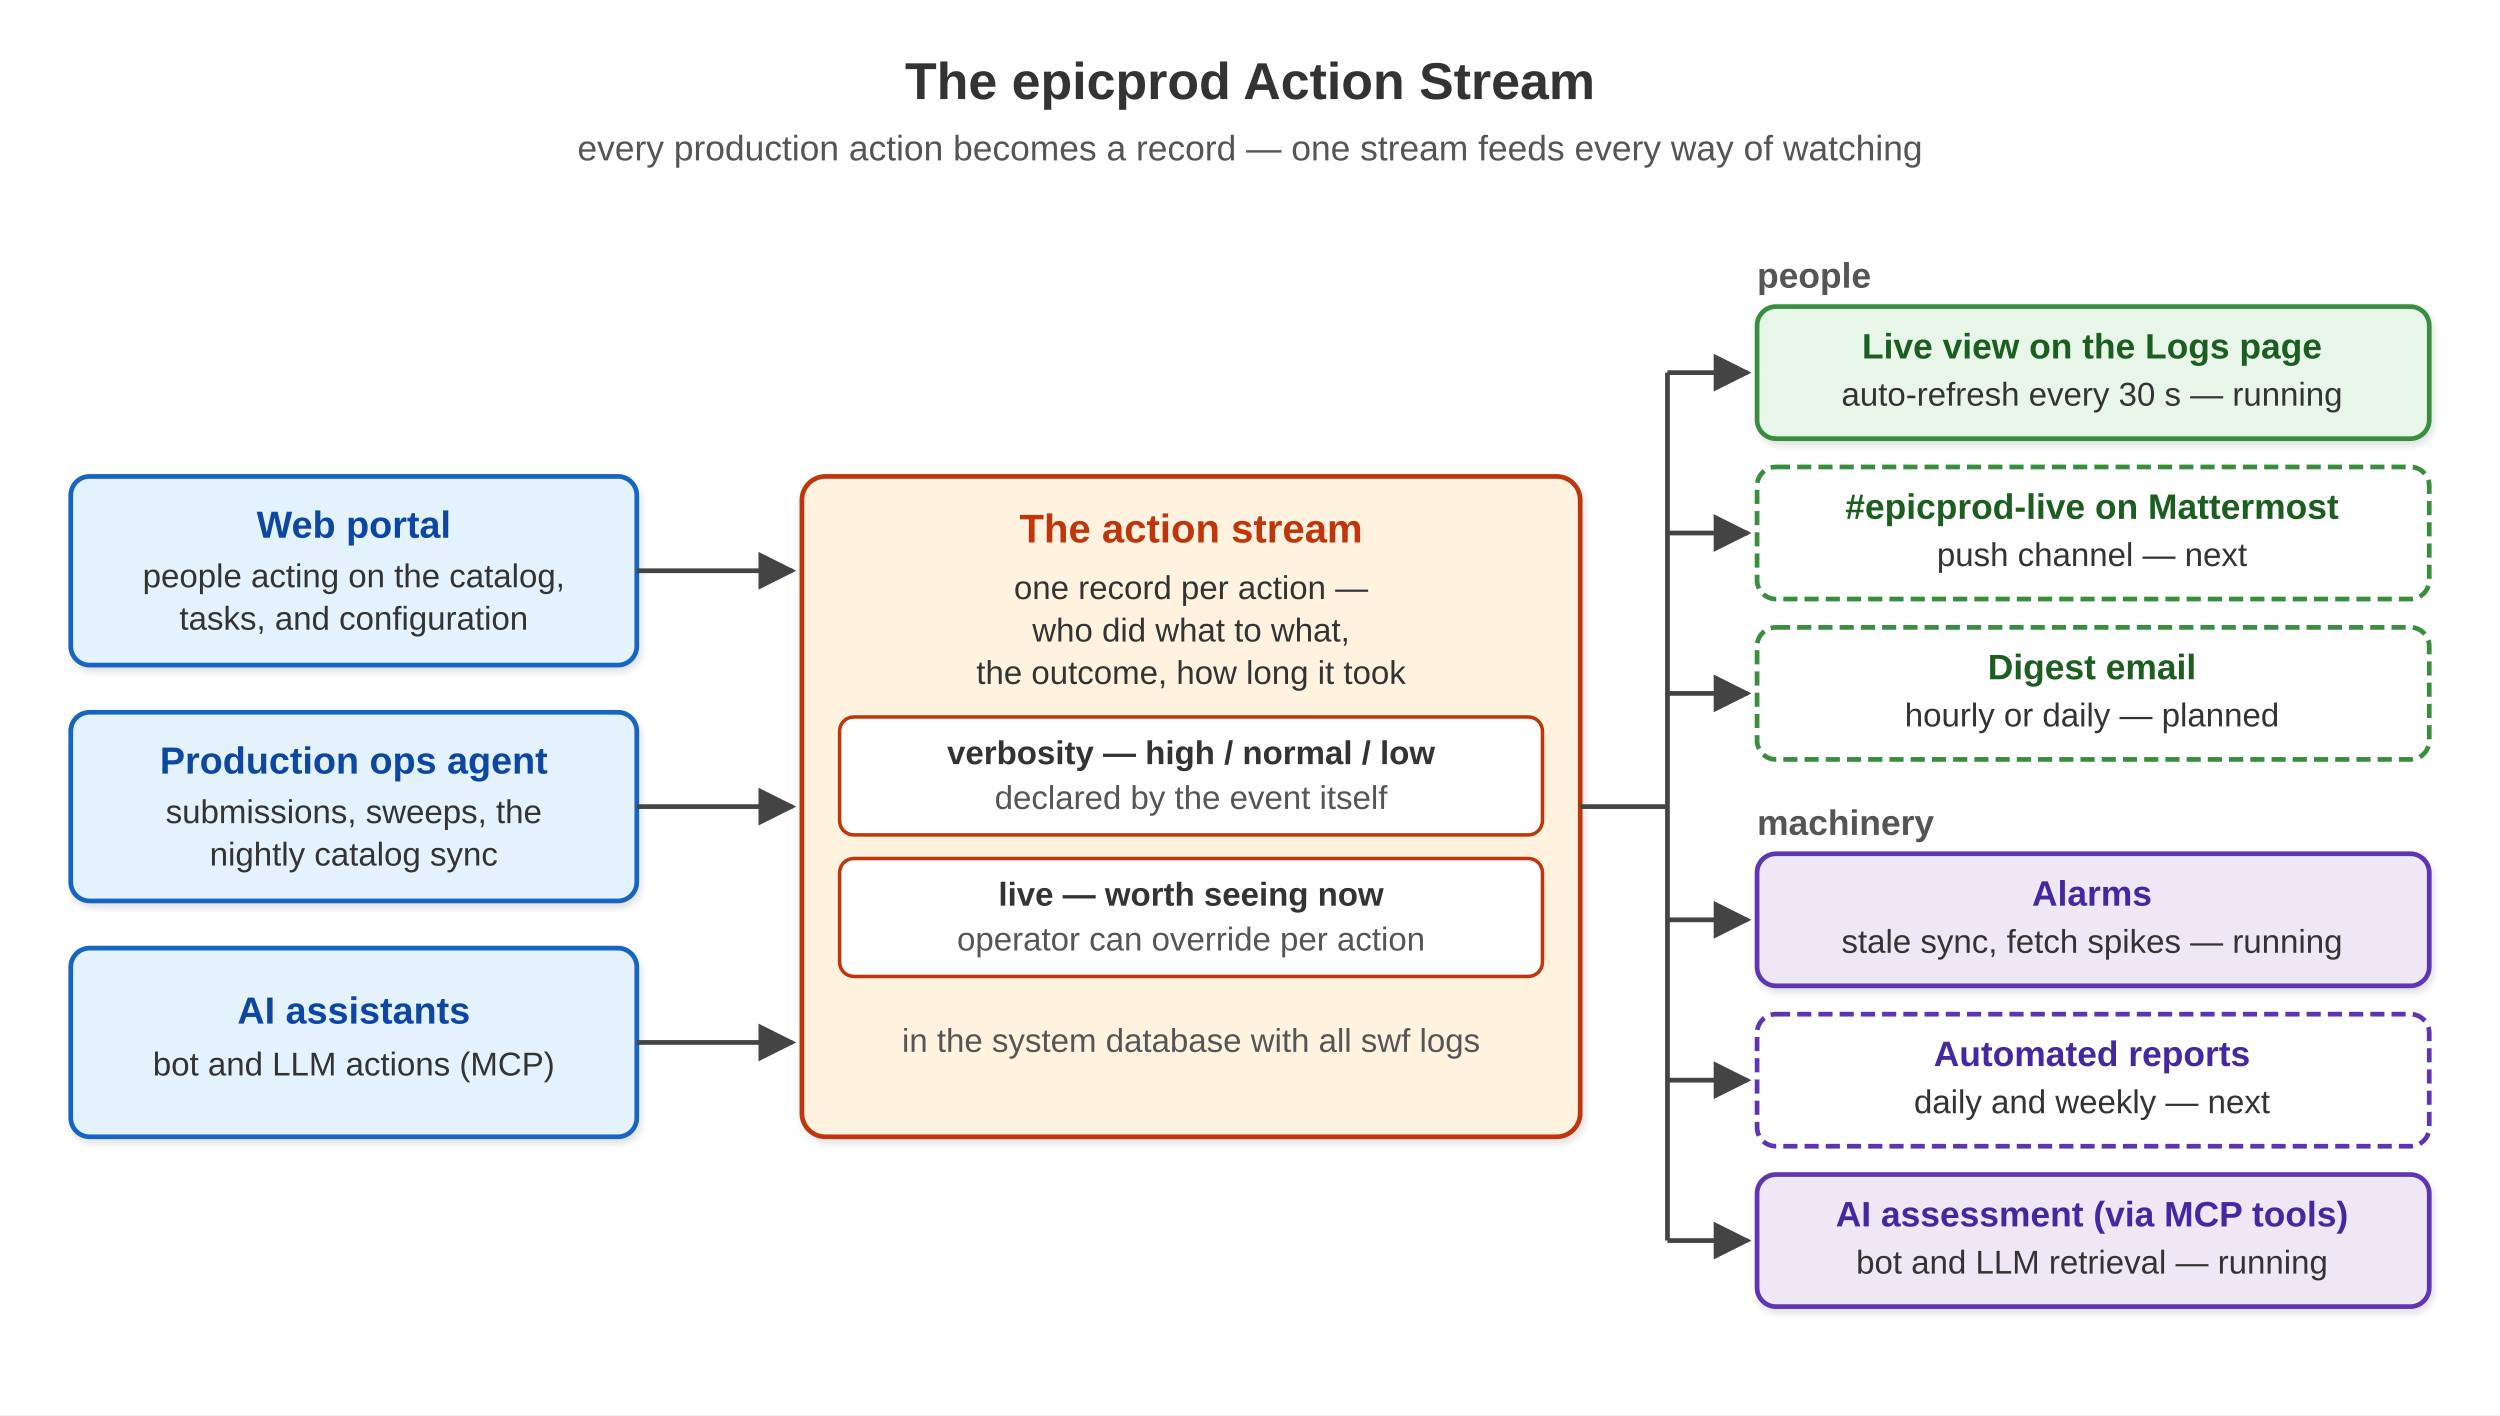
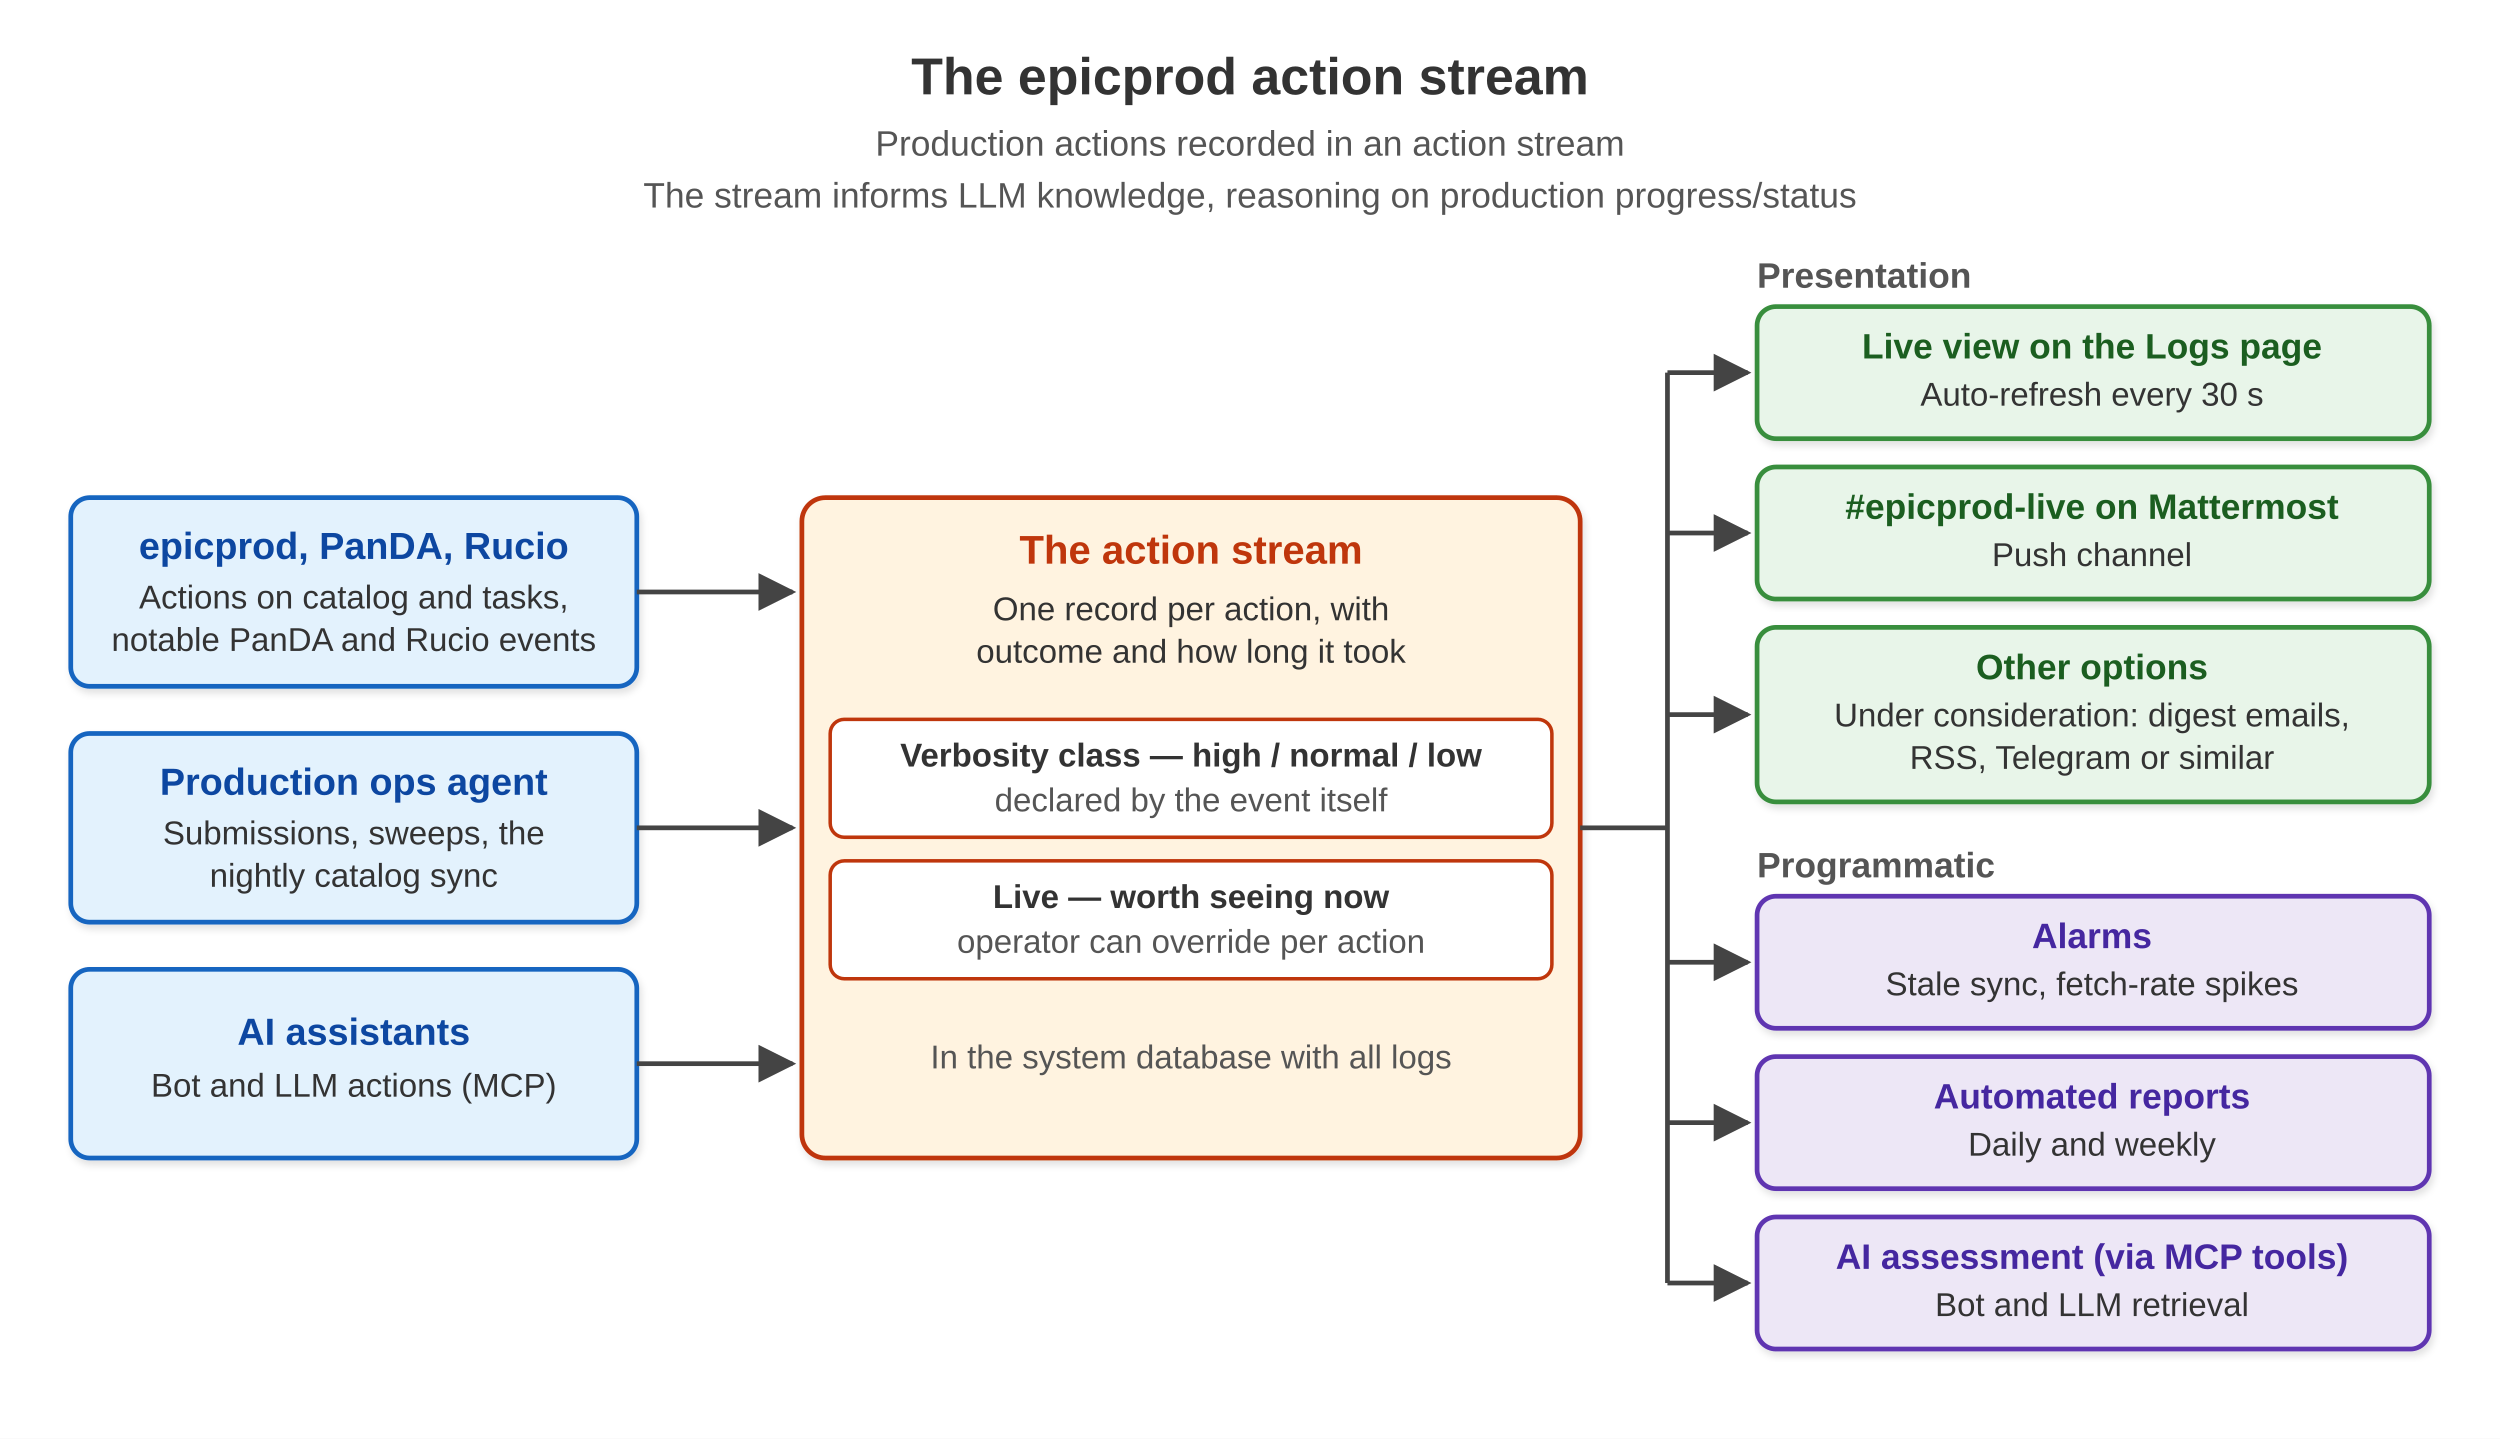
- <svg xmlns="http://www.w3.org/2000/svg" viewBox="0 0 1060 600" font-family="Arial, Helvetica, sans-serif" font-size="15">
+ <svg xmlns="http://www.w3.org/2000/svg" viewBox="0 0 1060 610" font-family="Arial, Helvetica, sans-serif" font-size="15">
  <defs>
    <marker id="arrow" viewBox="0 0 10 10" refX="9" refY="5" markerWidth="8" markerHeight="8" orient="auto">
      <path d="M0,0 L10,5 L0,10 z" fill="#444" />
    </marker>
    <filter id="shadow" x="-10%" y="-10%" width="120%" height="120%">
      <feDropShadow dx="1" dy="2" stdDeviation="1.5" flood-opacity="0.12" />
    </filter>
  </defs>
-   <rect width="1060" height="600" fill="#ffffff" />
-   <text x="530" y="42" text-anchor="middle" font-size="22" font-weight="bold" fill="#333">The epicprod Action Stream</text>
-   <text x="530" y="68" text-anchor="middle" font-size="15" fill="#555">every production action becomes a record — one stream feeds every way of watching</text>
-   <rect x="30" y="202" width="240" height="80" rx="8" fill="#e3f2fd" stroke="#1565c0" stroke-width="2" filter="url(#shadow)" />
-   <text x="150" y="228" text-anchor="middle" font-size="16" font-weight="bold" fill="#0d47a1">Web portal</text>
-   <text x="150" y="249" text-anchor="middle" font-size="14" fill="#333">people acting on the catalog,</text>
-   <text x="150" y="267" text-anchor="middle" font-size="14" fill="#333">tasks, and configuration</text>
-   <rect x="30" y="302" width="240" height="80" rx="8" fill="#e3f2fd" stroke="#1565c0" stroke-width="2" filter="url(#shadow)" />
-   <text x="150" y="328" text-anchor="middle" font-size="16" font-weight="bold" fill="#0d47a1">Production ops agent</text>
-   <text x="150" y="349" text-anchor="middle" font-size="14" fill="#333">submissions, sweeps, the</text>
-   <text x="150" y="367" text-anchor="middle" font-size="14" fill="#333">nightly catalog sync</text>
-   <rect x="30" y="402" width="240" height="80" rx="8" fill="#e3f2fd" stroke="#1565c0" stroke-width="2" filter="url(#shadow)" />
-   <text x="150" y="434" text-anchor="middle" font-size="16" font-weight="bold" fill="#0d47a1">AI assistants</text>
-   <text x="150" y="456" text-anchor="middle" font-size="14" fill="#333">bot and LLM actions (MCP)</text>
-   <line x1="270" y1="242" x2="336" y2="242" stroke="#444" stroke-width="2" marker-end="url(#arrow)" />
-   <line x1="270" y1="342" x2="336" y2="342" stroke="#444" stroke-width="2" marker-end="url(#arrow)" />
-   <line x1="270" y1="442" x2="336" y2="442" stroke="#444" stroke-width="2" marker-end="url(#arrow)" />
-   <rect x="340" y="202" width="330" height="280" rx="10" fill="#fff3e0" stroke="#bf360c" stroke-width="2" filter="url(#shadow)" />
-   <text x="505" y="230" text-anchor="middle" font-size="17" font-weight="bold" fill="#bf360c">The action stream</text>
-   <text x="505" y="254" text-anchor="middle" font-size="14" fill="#333">one record per action —</text>
-   <text x="505" y="272" text-anchor="middle" font-size="14" fill="#333">who did what to what,</text>
-   <text x="505" y="290" text-anchor="middle" font-size="14" fill="#333">the outcome, how long it took</text>
-   <rect x="356" y="304" width="298" height="50" rx="6" fill="#ffffff" stroke="#bf360c" stroke-width="1.5" />
-   <text x="505" y="324" text-anchor="middle" font-size="14" font-weight="bold" fill="#333">verbosity — high / normal / low</text>
-   <text x="505" y="343" text-anchor="middle" font-size="14" fill="#555">declared by the event itself</text>
-   <rect x="356" y="364" width="298" height="50" rx="6" fill="#ffffff" stroke="#bf360c" stroke-width="1.5" />
-   <text x="505" y="384" text-anchor="middle" font-size="14" font-weight="bold" fill="#333">live — worth seeing now</text>
-   <text x="505" y="403" text-anchor="middle" font-size="14" fill="#555">operator can override per action</text>
-   <text x="505" y="446" text-anchor="middle" font-size="14" fill="#555">in the system database with all swf logs</text>
-   <line x1="670" y1="342" x2="707" y2="342" stroke="#444" stroke-width="2" />
-   <line x1="707" y1="158" x2="707" y2="526" stroke="#444" stroke-width="2" />
+   <rect width="1060" height="610" fill="#ffffff" />
+   <text x="530" y="40" text-anchor="middle" font-size="22" font-weight="bold" fill="#333">The epicprod action stream</text>
+   <text x="530" y="66" text-anchor="middle" font-size="15" fill="#555">Production actions recorded in an action stream</text>
+   <text x="530" y="88" text-anchor="middle" font-size="15" fill="#555">The stream informs LLM knowledge, reasoning on production progress/status</text>
+   <rect x="30" y="211" width="240" height="80" rx="8" fill="#e3f2fd" stroke="#1565c0" stroke-width="2" filter="url(#shadow)" />
+   <text x="150" y="237" text-anchor="middle" font-size="16" font-weight="bold" fill="#0d47a1">epicprod, PanDA, Rucio</text>
+   <text x="150" y="258" text-anchor="middle" font-size="14" fill="#333">Actions on catalog and tasks,</text>
+   <text x="150" y="276" text-anchor="middle" font-size="14" fill="#333">notable PanDA and Rucio events</text>
+   <rect x="30" y="311" width="240" height="80" rx="8" fill="#e3f2fd" stroke="#1565c0" stroke-width="2" filter="url(#shadow)" />
+   <text x="150" y="337" text-anchor="middle" font-size="16" font-weight="bold" fill="#0d47a1">Production ops agent</text>
+   <text x="150" y="358" text-anchor="middle" font-size="14" fill="#333">Submissions, sweeps, the</text>
+   <text x="150" y="376" text-anchor="middle" font-size="14" fill="#333">nightly catalog sync</text>
+   <rect x="30" y="411" width="240" height="80" rx="8" fill="#e3f2fd" stroke="#1565c0" stroke-width="2" filter="url(#shadow)" />
+   <text x="150" y="443" text-anchor="middle" font-size="16" font-weight="bold" fill="#0d47a1">AI assistants</text>
+   <text x="150" y="465" text-anchor="middle" font-size="14" fill="#333">Bot and LLM actions (MCP)</text>
+   <line x1="270" y1="251" x2="336" y2="251" stroke="#444" stroke-width="2" marker-end="url(#arrow)" />
+   <line x1="270" y1="351" x2="336" y2="351" stroke="#444" stroke-width="2" marker-end="url(#arrow)" />
+   <line x1="270" y1="451" x2="336" y2="451" stroke="#444" stroke-width="2" marker-end="url(#arrow)" />
+   <rect x="340" y="211" width="330" height="280" rx="10" fill="#fff3e0" stroke="#bf360c" stroke-width="2" filter="url(#shadow)" />
+   <text x="505" y="239" text-anchor="middle" font-size="17" font-weight="bold" fill="#bf360c">The action stream</text>
+   <text x="505" y="263" text-anchor="middle" font-size="14" fill="#333">One record per action, with</text>
+   <text x="505" y="281" text-anchor="middle" font-size="14" fill="#333">outcome and how long it took</text>
+   <rect x="352" y="305" width="306" height="50" rx="6" fill="#ffffff" stroke="#bf360c" stroke-width="1.5" />
+   <text x="505" y="325" text-anchor="middle" font-size="14" font-weight="bold" fill="#333">Verbosity class — high / normal / low</text>
+   <text x="505" y="344" text-anchor="middle" font-size="14" fill="#555">declared by the event itself</text>
+   <rect x="352" y="365" width="306" height="50" rx="6" fill="#ffffff" stroke="#bf360c" stroke-width="1.5" />
+   <text x="505" y="385" text-anchor="middle" font-size="14" font-weight="bold" fill="#333">Live — worth seeing now</text>
+   <text x="505" y="404" text-anchor="middle" font-size="14" fill="#555">operator can override per action</text>
+   <text x="505" y="453" text-anchor="middle" font-size="14" fill="#555">In the system database with all logs</text>
+   <line x1="670" y1="351" x2="707" y2="351" stroke="#444" stroke-width="2" />
+   <line x1="707" y1="158" x2="707" y2="544" stroke="#444" stroke-width="2" />
  <line x1="707" y1="158" x2="741" y2="158" stroke="#444" stroke-width="2" marker-end="url(#arrow)" />
  <line x1="707" y1="226" x2="741" y2="226" stroke="#444" stroke-width="2" marker-end="url(#arrow)" />
-   <line x1="707" y1="294" x2="741" y2="294" stroke="#444" stroke-width="2" marker-end="url(#arrow)" />
-   <line x1="707" y1="390" x2="741" y2="390" stroke="#444" stroke-width="2" marker-end="url(#arrow)" />
-   <line x1="707" y1="458" x2="741" y2="458" stroke="#444" stroke-width="2" marker-end="url(#arrow)" />
-   <line x1="707" y1="526" x2="741" y2="526" stroke="#444" stroke-width="2" marker-end="url(#arrow)" />
-   <text x="745" y="122" font-size="15" font-weight="bold" fill="#555">people</text>
+   <line x1="707" y1="303" x2="741" y2="303" stroke="#444" stroke-width="2" marker-end="url(#arrow)" />
+   <line x1="707" y1="408" x2="741" y2="408" stroke="#444" stroke-width="2" marker-end="url(#arrow)" />
+   <line x1="707" y1="476" x2="741" y2="476" stroke="#444" stroke-width="2" marker-end="url(#arrow)" />
+   <line x1="707" y1="544" x2="741" y2="544" stroke="#444" stroke-width="2" marker-end="url(#arrow)" />
+   <text x="745" y="122" font-size="15" font-weight="bold" fill="#555">Presentation</text>
  <rect x="745" y="130" width="285" height="56" rx="8" fill="#e8f5e9" stroke="#388e3c" stroke-width="2" filter="url(#shadow)" />
  <text x="887" y="152" text-anchor="middle" font-size="15" font-weight="bold" fill="#1b5e20">Live view on the Logs page</text>
-   <text x="887" y="172" text-anchor="middle" font-size="14" fill="#333">auto-refresh every 30 s — running</text>
-   <rect x="745" y="198" width="285" height="56" rx="8" fill="#ffffff" stroke="#388e3c" stroke-width="2" stroke-dasharray="6 3" />
+   <text x="887" y="172" text-anchor="middle" font-size="14" fill="#333">Auto-refresh every 30 s</text>
+   <rect x="745" y="198" width="285" height="56" rx="8" fill="#e8f5e9" stroke="#388e3c" stroke-width="2" filter="url(#shadow)" />
  <text x="887" y="220" text-anchor="middle" font-size="15" font-weight="bold" fill="#1b5e20">#epicprod-live on Mattermost</text>
-   <text x="887" y="240" text-anchor="middle" font-size="14" fill="#333">push channel — next</text>
-   <rect x="745" y="266" width="285" height="56" rx="8" fill="#ffffff" stroke="#388e3c" stroke-width="2" stroke-dasharray="6 3" />
-   <text x="887" y="288" text-anchor="middle" font-size="15" font-weight="bold" fill="#1b5e20">Digest email</text>
-   <text x="887" y="308" text-anchor="middle" font-size="14" fill="#333">hourly or daily — planned</text>
-   <text x="745" y="354" font-size="15" font-weight="bold" fill="#555">machinery</text>
-   <rect x="745" y="362" width="285" height="56" rx="8" fill="#ede7f6" stroke="#5e35b1" stroke-width="2" filter="url(#shadow)" />
-   <text x="887" y="384" text-anchor="middle" font-size="15" font-weight="bold" fill="#4527a0">Alarms</text>
-   <text x="887" y="404" text-anchor="middle" font-size="14" fill="#333">stale sync, fetch spikes — running</text>
-   <rect x="745" y="430" width="285" height="56" rx="8" fill="#ffffff" stroke="#5e35b1" stroke-width="2" stroke-dasharray="6 3" />
-   <text x="887" y="452" text-anchor="middle" font-size="15" font-weight="bold" fill="#4527a0">Automated reports</text>
-   <text x="887" y="472" text-anchor="middle" font-size="14" fill="#333">daily and weekly — next</text>
-   <rect x="745" y="498" width="285" height="56" rx="8" fill="#ede7f6" stroke="#5e35b1" stroke-width="2" filter="url(#shadow)" />
-   <text x="887" y="520" text-anchor="middle" font-size="15" font-weight="bold" fill="#4527a0">AI assessment (via MCP tools)</text>
-   <text x="887" y="540" text-anchor="middle" font-size="14" fill="#333">bot and LLM retrieval — running</text>
+   <text x="887" y="240" text-anchor="middle" font-size="14" fill="#333">Push channel</text>
+   <rect x="745" y="266" width="285" height="74" rx="8" fill="#e8f5e9" stroke="#388e3c" stroke-width="2" filter="url(#shadow)" />
+   <text x="887" y="288" text-anchor="middle" font-size="15" font-weight="bold" fill="#1b5e20">Other options</text>
+   <text x="887" y="308" text-anchor="middle" font-size="14" fill="#333">Under consideration: digest emails,</text>
+   <text x="887" y="326" text-anchor="middle" font-size="14" fill="#333">RSS, Telegram or similar</text>
+   <text x="745" y="372" font-size="15" font-weight="bold" fill="#555">Programmatic</text>
+   <rect x="745" y="380" width="285" height="56" rx="8" fill="#ede7f6" stroke="#5e35b1" stroke-width="2" filter="url(#shadow)" />
+   <text x="887" y="402" text-anchor="middle" font-size="15" font-weight="bold" fill="#4527a0">Alarms</text>
+   <text x="887" y="422" text-anchor="middle" font-size="14" fill="#333">Stale sync, fetch-rate spikes</text>
+   <rect x="745" y="448" width="285" height="56" rx="8" fill="#ede7f6" stroke="#5e35b1" stroke-width="2" filter="url(#shadow)" />
+   <text x="887" y="470" text-anchor="middle" font-size="15" font-weight="bold" fill="#4527a0">Automated reports</text>
+   <text x="887" y="490" text-anchor="middle" font-size="14" fill="#333">Daily and weekly</text>
+   <rect x="745" y="516" width="285" height="56" rx="8" fill="#ede7f6" stroke="#5e35b1" stroke-width="2" filter="url(#shadow)" />
+   <text x="887" y="538" text-anchor="middle" font-size="15" font-weight="bold" fill="#4527a0">AI assessment (via MCP tools)</text>
+   <text x="887" y="558" text-anchor="middle" font-size="14" fill="#333">Bot and LLM retrieval</text>
</svg>
